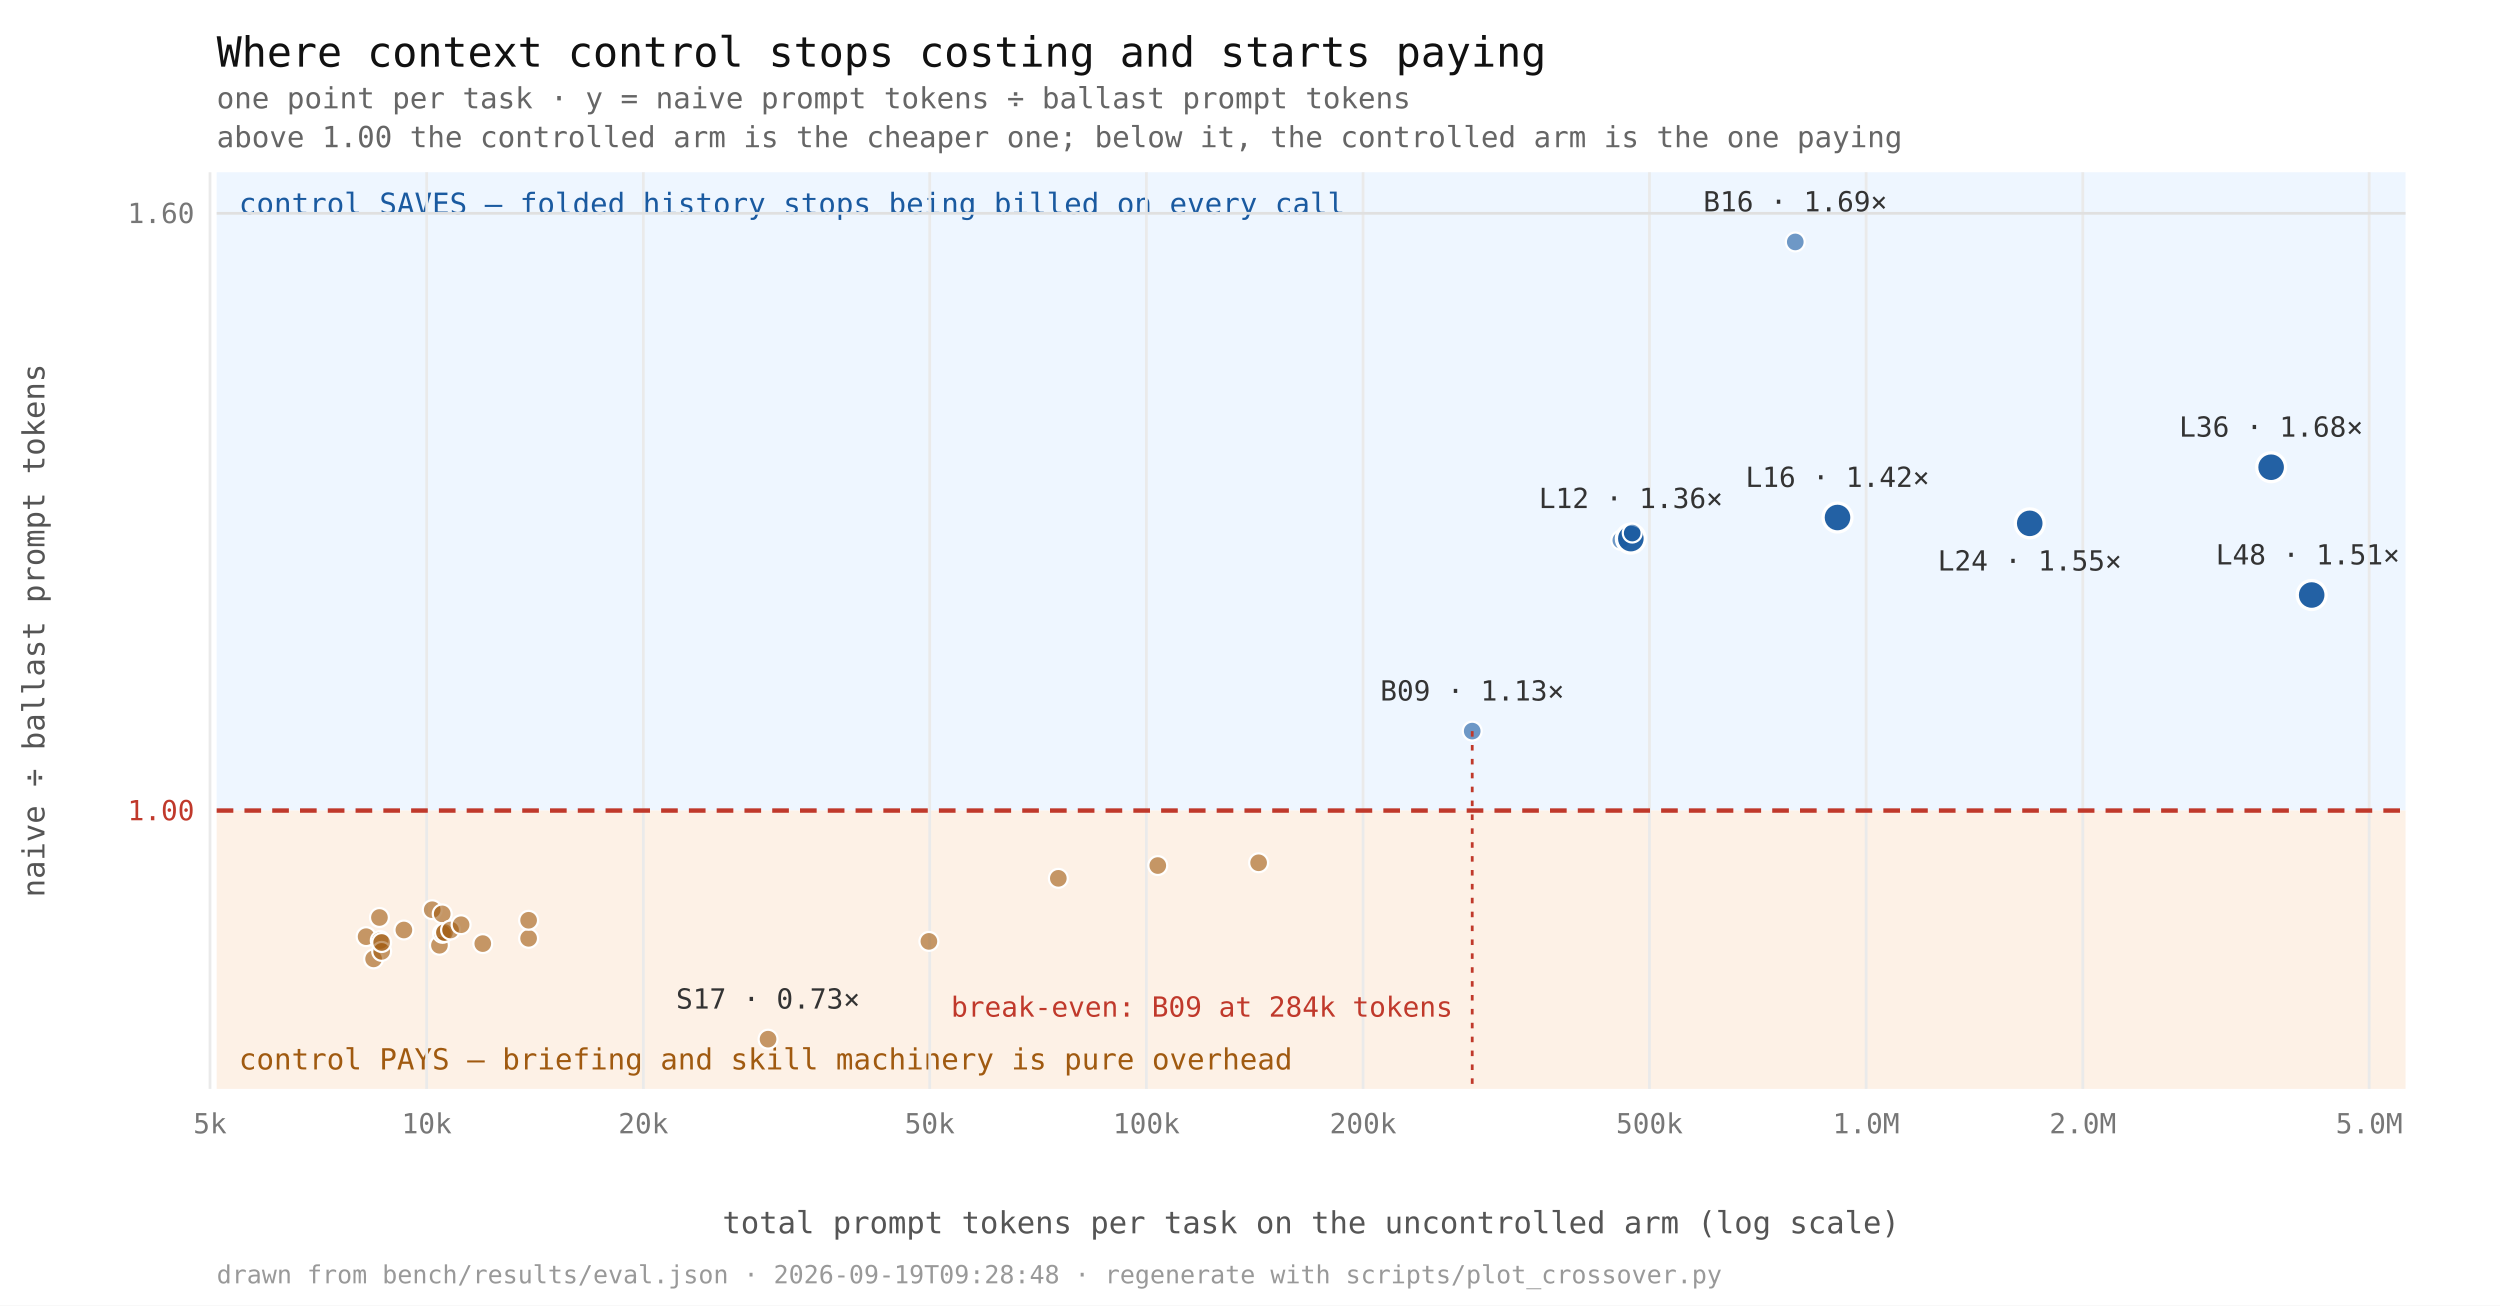
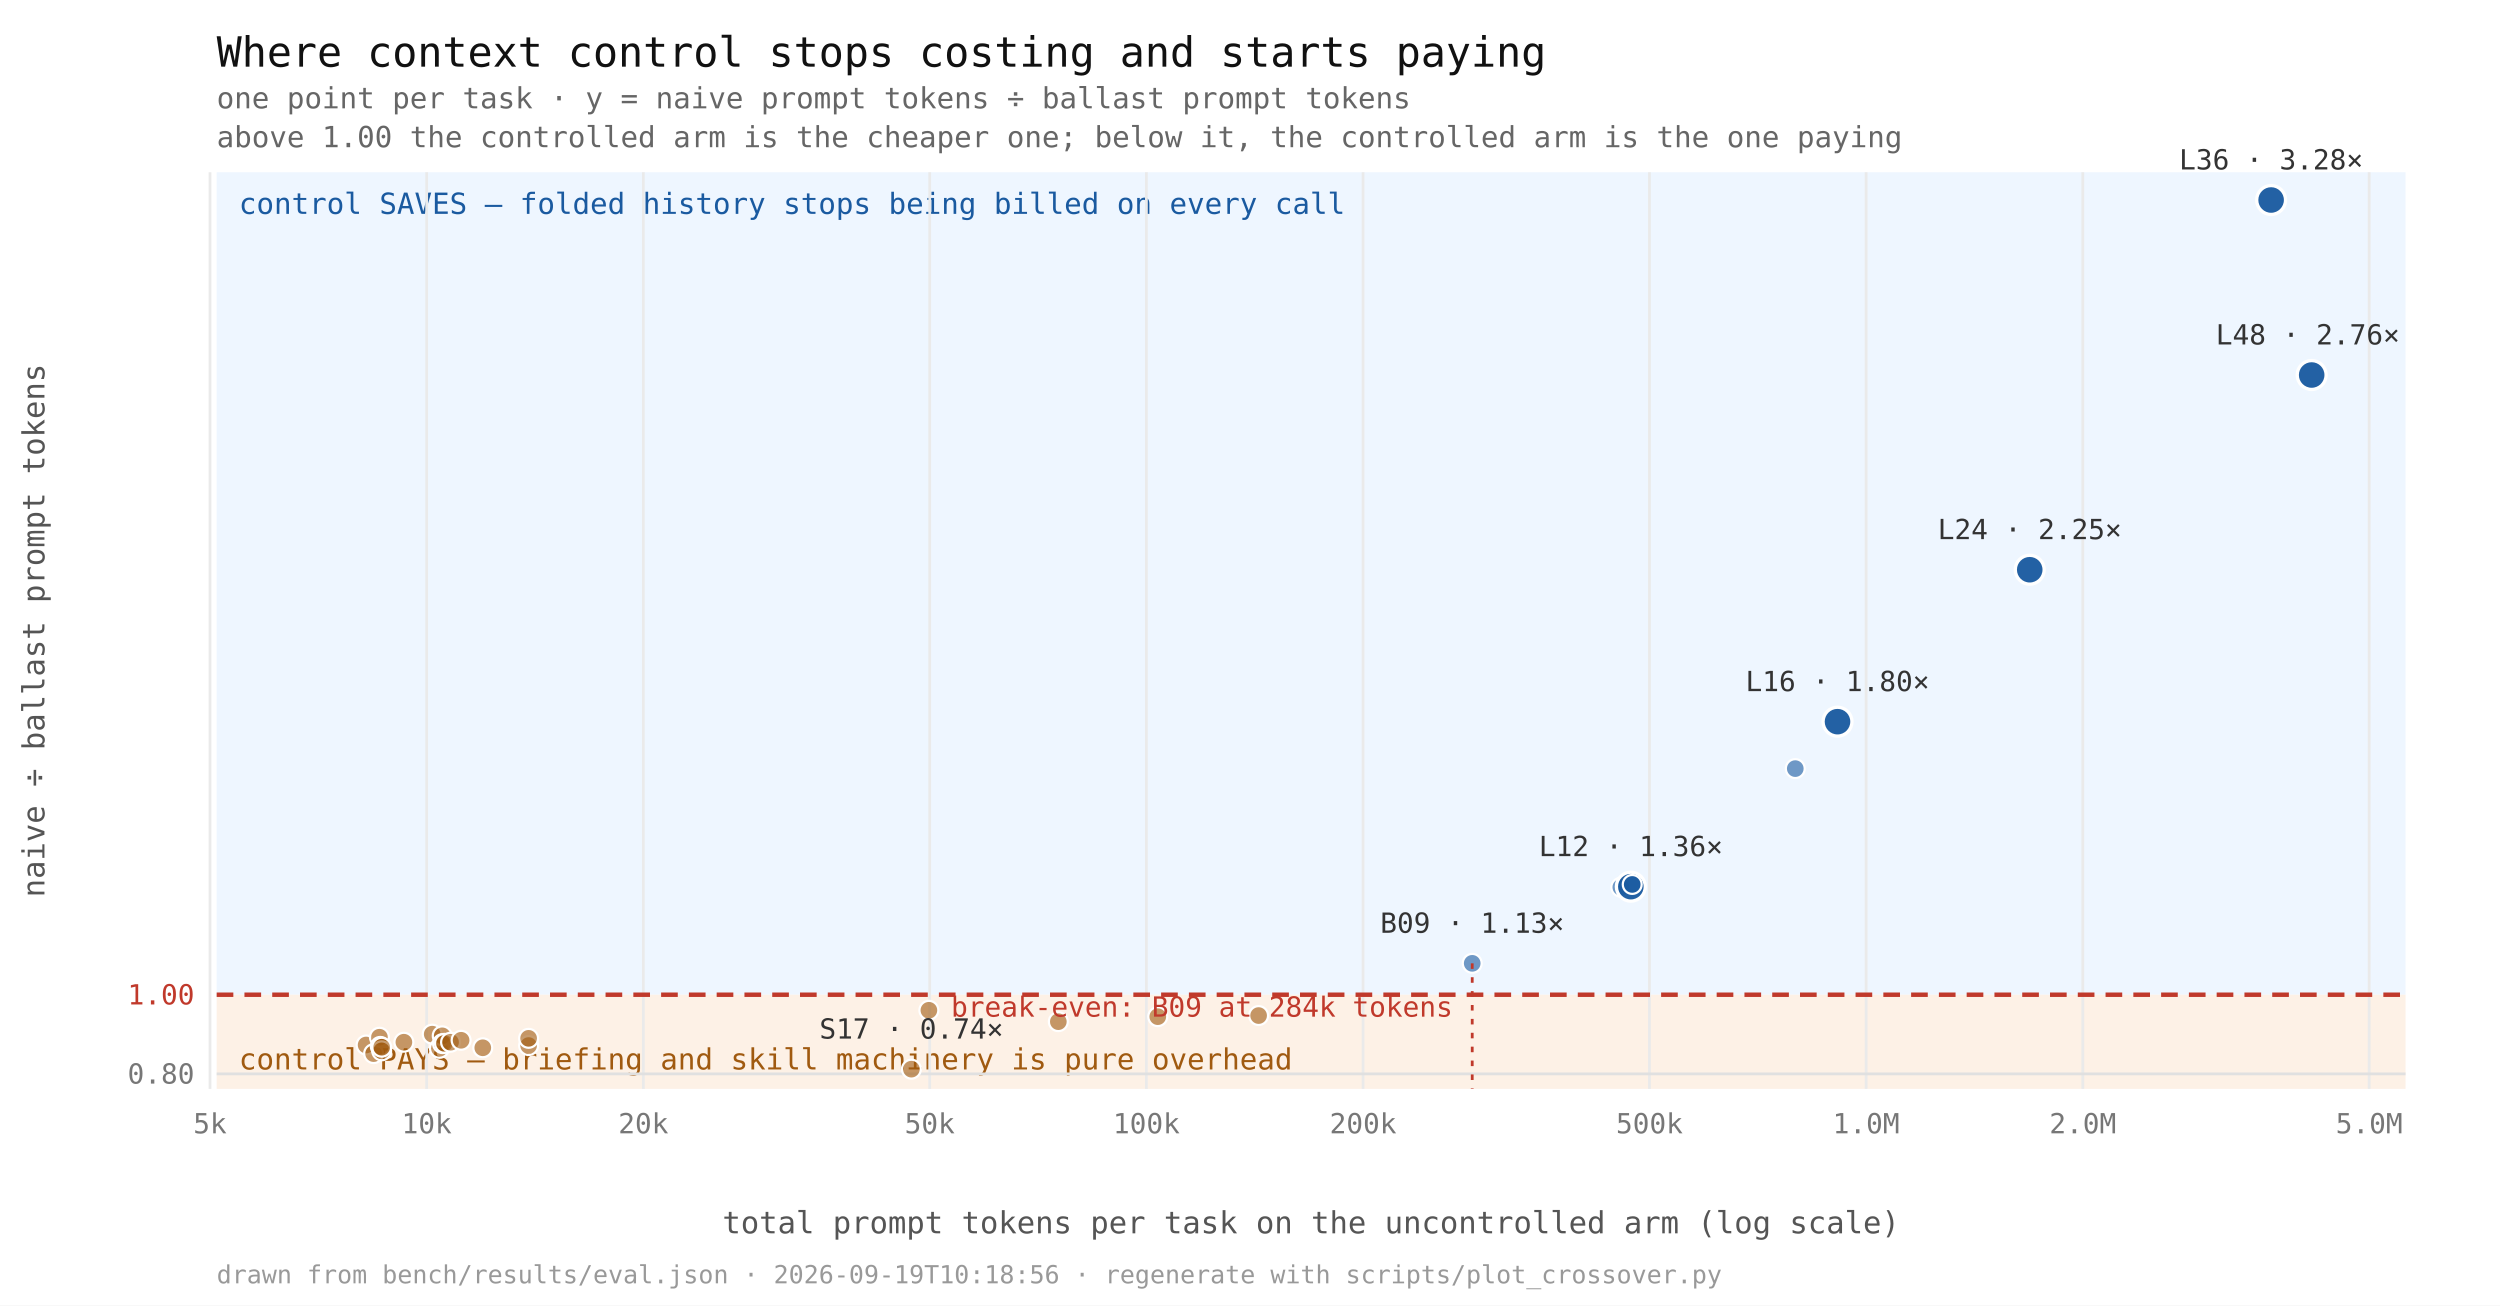
<svg xmlns="http://www.w3.org/2000/svg" width="900" height="470" viewBox="0 0 900 470" role="img" font-family="ui-monospace, SFMono-Regular, Menlo, monospace">
  <rect width="900" height="470" fill="#ffffff" />
  <text x="78" y="24" font-size="15" fill="#111">Where context control stops costing and starts paying</text>
  <text x="78" y="39" font-size="10.5" fill="#666">one point per task · y = naive prompt tokens ÷ ballast prompt tokens</text>
  <text x="78" y="53" font-size="10.5" fill="#666">above 1.00 the controlled arm is the cheaper one; below it, the controlled arm is the one paying</text>
  <rect x="78" y="58" width="0" height="0" />
-   <rect x="78" y="62" width="788" height="229.8" fill="#eef6ff" />
-   <rect x="78" y="291.8" width="788" height="100.2" fill="#fdf1e6" />
+   <rect x="78" y="62" width="788" height="296.1" fill="#eef6ff" />
+   <rect x="78" y="358.1" width="788" height="33.9" fill="#fdf1e6" />
  <text x="86" y="77" font-size="10.5" fill="#1a5aa0">control SAVES — folded history stops being billed on every call</text>
  <text x="86" y="385" font-size="10.5" fill="#a05a10">control PAYS — briefing and skill machinery is pure overhead</text>
  <line x1="75.6" y1="62" x2="75.6" y2="392" stroke="#eaeaea" />
  <text x="75.6" y="408" font-size="10" fill="#777" text-anchor="middle">5k</text>
  <line x1="153.6" y1="62" x2="153.6" y2="392" stroke="#eaeaea" />
  <text x="153.6" y="408" font-size="10" fill="#777" text-anchor="middle">10k</text>
  <line x1="231.6" y1="62" x2="231.6" y2="392" stroke="#eaeaea" />
  <text x="231.6" y="408" font-size="10" fill="#777" text-anchor="middle">20k</text>
  <line x1="334.7" y1="62" x2="334.7" y2="392" stroke="#eaeaea" />
  <text x="334.7" y="408" font-size="10" fill="#777" text-anchor="middle">50k</text>
  <line x1="412.7" y1="62" x2="412.7" y2="392" stroke="#eaeaea" />
  <text x="412.7" y="408" font-size="10" fill="#777" text-anchor="middle">100k</text>
  <line x1="490.7" y1="62" x2="490.7" y2="392" stroke="#eaeaea" />
  <text x="490.7" y="408" font-size="10" fill="#777" text-anchor="middle">200k</text>
  <line x1="593.8" y1="62" x2="593.8" y2="392" stroke="#eaeaea" />
  <text x="593.8" y="408" font-size="10" fill="#777" text-anchor="middle">500k</text>
  <line x1="671.8" y1="62" x2="671.8" y2="392" stroke="#eaeaea" />
  <text x="671.8" y="408" font-size="10" fill="#777" text-anchor="middle">1.0M</text>
  <line x1="749.8" y1="62" x2="749.8" y2="392" stroke="#eaeaea" />
  <text x="749.8" y="408" font-size="10" fill="#777" text-anchor="middle">2.0M</text>
  <line x1="852.9" y1="62" x2="852.9" y2="392" stroke="#eaeaea" />
  <text x="852.9" y="408" font-size="10" fill="#777" text-anchor="middle">5.0M</text>
-   <line x1="78" y1="291.8" x2="866" y2="291.8" stroke="#c0392b" stroke-width="1.6" stroke-dasharray="6 4" />
-   <text x="70" y="295.3" font-size="10" fill="#c0392b" text-anchor="end">1.00</text>
-   <line x1="78" y1="76.8" x2="866" y2="76.8" stroke="#e0e0e0" stroke-width="1" />
-   <text x="70" y="80.3" font-size="10" fill="#777" text-anchor="end">1.60</text>
-   <circle cx="131.8" cy="337.2" r="3.4" fill="#a05a10" fill-opacity="0.6" stroke="#ffffff" stroke-width="0.8" />
-   <circle cx="134.5" cy="345.2" r="3.4" fill="#a05a10" fill-opacity="0.6" stroke="#ffffff" stroke-width="0.8" />
-   <circle cx="136.6" cy="330.3" r="3.4" fill="#a05a10" fill-opacity="0.6" stroke="#ffffff" stroke-width="0.8" />
-   <circle cx="136.9" cy="338.6" r="3.4" fill="#a05a10" fill-opacity="0.6" stroke="#ffffff" stroke-width="0.8" />
-   <circle cx="137.4" cy="342.5" r="3.4" fill="#a05a10" fill-opacity="0.6" stroke="#ffffff" stroke-width="0.8" />
-   <circle cx="137.4" cy="339.3" r="3.4" fill="#a05a10" fill-opacity="0.6" stroke="#ffffff" stroke-width="0.8" />
-   <circle cx="145.4" cy="334.8" r="3.4" fill="#a05a10" fill-opacity="0.6" stroke="#ffffff" stroke-width="0.8" />
-   <circle cx="155.6" cy="327.5" r="3.4" fill="#a05a10" fill-opacity="0.6" stroke="#ffffff" stroke-width="0.8" />
-   <circle cx="158.2" cy="340.3" r="3.4" fill="#a05a10" fill-opacity="0.6" stroke="#ffffff" stroke-width="0.8" />
-   <circle cx="159.2" cy="329.0" r="3.4" fill="#a05a10" fill-opacity="0.6" stroke="#ffffff" stroke-width="0.8" />
-   <circle cx="159.3" cy="336.0" r="3.4" fill="#a05a10" fill-opacity="0.6" stroke="#ffffff" stroke-width="0.8" />
-   <circle cx="160.0" cy="335.7" r="3.4" fill="#a05a10" fill-opacity="0.6" stroke="#ffffff" stroke-width="0.8" />
-   <circle cx="162.2" cy="334.8" r="3.4" fill="#a05a10" fill-opacity="0.6" stroke="#ffffff" stroke-width="0.8" />
-   <circle cx="166.0" cy="332.9" r="3.4" fill="#a05a10" fill-opacity="0.6" stroke="#ffffff" stroke-width="0.8" />
-   <circle cx="173.8" cy="339.7" r="3.4" fill="#a05a10" fill-opacity="0.6" stroke="#ffffff" stroke-width="0.8" />
-   <circle cx="190.3" cy="337.8" r="3.4" fill="#a05a10" fill-opacity="0.6" stroke="#ffffff" stroke-width="0.8" />
-   <circle cx="190.3" cy="331.3" r="3.4" fill="#a05a10" fill-opacity="0.6" stroke="#ffffff" stroke-width="0.8" />
-   <circle cx="276.5" cy="374.1" r="3.4" fill="#a05a10" fill-opacity="0.6" stroke="#ffffff" stroke-width="0.8" />
-   <circle cx="334.4" cy="338.9" r="3.4" fill="#a05a10" fill-opacity="0.6" stroke="#ffffff" stroke-width="0.8" />
-   <circle cx="381.0" cy="316.2" r="3.4" fill="#a05a10" fill-opacity="0.6" stroke="#ffffff" stroke-width="0.8" />
-   <circle cx="416.8" cy="311.6" r="3.4" fill="#a05a10" fill-opacity="0.6" stroke="#ffffff" stroke-width="0.8" />
-   <circle cx="453.1" cy="310.6" r="3.4" fill="#a05a10" fill-opacity="0.6" stroke="#ffffff" stroke-width="0.8" />
-   <circle cx="530.0" cy="263.2" r="3.4" fill="#1a5aa0" fill-opacity="0.6" stroke="#ffffff" stroke-width="0.8" />
-   <line x1="530.0" y1="263.2" x2="530.0" y2="392" stroke="#c0392b" stroke-width="1" stroke-dasharray="2 3" />
+   <line x1="78" y1="386.6" x2="866" y2="386.6" stroke="#e0e0e0" stroke-width="1" />
+   <text x="70" y="390.1" font-size="10" fill="#777" text-anchor="end">0.80</text>
+   <line x1="78" y1="358.1" x2="866" y2="358.1" stroke="#c0392b" stroke-width="1.6" stroke-dasharray="6 4" />
+   <text x="70" y="361.6" font-size="10" fill="#c0392b" text-anchor="end">1.00</text>
+   <circle cx="131.8" cy="376.2" r="3.4" fill="#a05a10" fill-opacity="0.6" stroke="#ffffff" stroke-width="0.8" />
+   <circle cx="134.5" cy="379.3" r="3.4" fill="#a05a10" fill-opacity="0.6" stroke="#ffffff" stroke-width="0.8" />
+   <circle cx="136.6" cy="373.4" r="3.4" fill="#a05a10" fill-opacity="0.6" stroke="#ffffff" stroke-width="0.8" />
+   <circle cx="136.9" cy="376.7" r="3.4" fill="#a05a10" fill-opacity="0.6" stroke="#ffffff" stroke-width="0.8" />
+   <circle cx="137.4" cy="378.3" r="3.4" fill="#a05a10" fill-opacity="0.6" stroke="#ffffff" stroke-width="0.8" />
+   <circle cx="137.4" cy="377.0" r="3.4" fill="#a05a10" fill-opacity="0.6" stroke="#ffffff" stroke-width="0.8" />
+   <circle cx="145.4" cy="375.2" r="3.4" fill="#a05a10" fill-opacity="0.6" stroke="#ffffff" stroke-width="0.8" />
+   <circle cx="155.6" cy="372.3" r="3.4" fill="#a05a10" fill-opacity="0.6" stroke="#ffffff" stroke-width="0.8" />
+   <circle cx="158.2" cy="377.4" r="3.4" fill="#a05a10" fill-opacity="0.6" stroke="#ffffff" stroke-width="0.8" />
+   <circle cx="159.2" cy="372.9" r="3.4" fill="#a05a10" fill-opacity="0.6" stroke="#ffffff" stroke-width="0.8" />
+   <circle cx="159.3" cy="375.7" r="3.4" fill="#a05a10" fill-opacity="0.6" stroke="#ffffff" stroke-width="0.8" />
+   <circle cx="160.0" cy="375.6" r="3.4" fill="#a05a10" fill-opacity="0.6" stroke="#ffffff" stroke-width="0.8" />
+   <circle cx="162.2" cy="375.2" r="3.4" fill="#a05a10" fill-opacity="0.6" stroke="#ffffff" stroke-width="0.8" />
+   <circle cx="166.0" cy="374.5" r="3.4" fill="#a05a10" fill-opacity="0.6" stroke="#ffffff" stroke-width="0.8" />
+   <circle cx="173.8" cy="377.2" r="3.4" fill="#a05a10" fill-opacity="0.6" stroke="#ffffff" stroke-width="0.8" />
+   <circle cx="190.3" cy="376.4" r="3.4" fill="#a05a10" fill-opacity="0.6" stroke="#ffffff" stroke-width="0.8" />
+   <circle cx="190.3" cy="373.8" r="3.4" fill="#a05a10" fill-opacity="0.6" stroke="#ffffff" stroke-width="0.8" />
+   <circle cx="328.1" cy="384.9" r="3.4" fill="#a05a10" fill-opacity="0.6" stroke="#ffffff" stroke-width="0.8" />
+   <circle cx="334.4" cy="363.7" r="3.4" fill="#a05a10" fill-opacity="0.6" stroke="#ffffff" stroke-width="0.8" />
+   <circle cx="381.0" cy="367.8" r="3.4" fill="#a05a10" fill-opacity="0.6" stroke="#ffffff" stroke-width="0.8" />
+   <circle cx="416.8" cy="366.0" r="3.4" fill="#a05a10" fill-opacity="0.6" stroke="#ffffff" stroke-width="0.8" />
+   <circle cx="453.1" cy="365.6" r="3.4" fill="#a05a10" fill-opacity="0.6" stroke="#ffffff" stroke-width="0.8" />
+   <circle cx="530.0" cy="346.8" r="3.4" fill="#1a5aa0" fill-opacity="0.6" stroke="#ffffff" stroke-width="0.8" />
+   <line x1="530.0" y1="346.8" x2="530.0" y2="392" stroke="#c0392b" stroke-width="1" stroke-dasharray="2 3" />
  <text x="523.0" y="366" font-size="10" fill="#c0392b" text-anchor="end">break-even: B09 at 284k tokens</text>
-   <circle cx="583.5" cy="194.5" r="3.4" fill="#1a5aa0" fill-opacity="0.6" stroke="#ffffff" stroke-width="0.8" />
-   <circle cx="587.1" cy="193.9" r="5.2" fill="#1a5aa0" fill-opacity="0.95" stroke="#ffffff" stroke-width="1.2" />
-   <circle cx="587.6" cy="191.9" r="3.4" fill="#1a5aa0" fill-opacity="0.6" stroke="#ffffff" stroke-width="0.8" />
-   <circle cx="646.3" cy="87.1" r="3.4" fill="#1a5aa0" fill-opacity="0.6" stroke="#ffffff" stroke-width="0.8" />
-   <circle cx="661.5" cy="186.3" r="5.2" fill="#1a5aa0" fill-opacity="0.95" stroke="#ffffff" stroke-width="1.2" />
-   <circle cx="730.7" cy="188.4" r="5.2" fill="#1a5aa0" fill-opacity="0.95" stroke="#ffffff" stroke-width="1.2" />
-   <circle cx="817.6" cy="168.2" r="5.2" fill="#1a5aa0" fill-opacity="0.95" stroke="#ffffff" stroke-width="1.2" />
-   <circle cx="832.2" cy="214.2" r="5.2" fill="#1a5aa0" fill-opacity="0.95" stroke="#ffffff" stroke-width="1.2" />
-   <text x="276.5" y="363.1" font-size="10" fill="#333" text-anchor="middle">S17 · 0.73×</text>
-   <text x="530.0" y="252.2" font-size="10" fill="#333" text-anchor="middle">B09 · 1.13×</text>
-   <text x="587.1" y="182.9" font-size="10" fill="#333" text-anchor="middle">L12 · 1.36×</text>
-   <text x="646.3" y="76.1" font-size="10" fill="#333" text-anchor="middle">B16 · 1.69×</text>
-   <text x="661.5" y="175.3" font-size="10" fill="#333" text-anchor="middle">L16 · 1.42×</text>
-   <text x="730.7" y="205.4" font-size="10" fill="#333" text-anchor="middle">L24 · 1.55×</text>
-   <text x="817.6" y="157.2" font-size="10" fill="#333" text-anchor="middle">L36 · 1.68×</text>
-   <text x="830.8" y="203.2" font-size="10" fill="#333" text-anchor="middle">L48 · 1.51×</text>
+   <circle cx="583.5" cy="319.4" r="3.4" fill="#1a5aa0" fill-opacity="0.6" stroke="#ffffff" stroke-width="0.8" />
+   <circle cx="587.1" cy="319.2" r="5.2" fill="#1a5aa0" fill-opacity="0.95" stroke="#ffffff" stroke-width="1.2" />
+   <circle cx="587.6" cy="318.4" r="3.4" fill="#1a5aa0" fill-opacity="0.6" stroke="#ffffff" stroke-width="0.8" />
+   <circle cx="646.3" cy="276.7" r="3.4" fill="#1a5aa0" fill-opacity="0.6" stroke="#ffffff" stroke-width="0.8" />
+   <circle cx="661.5" cy="259.8" r="5.2" fill="#1a5aa0" fill-opacity="0.95" stroke="#ffffff" stroke-width="1.2" />
+   <circle cx="730.7" cy="205.1" r="5.2" fill="#1a5aa0" fill-opacity="0.95" stroke="#ffffff" stroke-width="1.2" />
+   <circle cx="817.6" cy="72.0" r="5.2" fill="#1a5aa0" fill-opacity="0.95" stroke="#ffffff" stroke-width="1.2" />
+   <circle cx="832.2" cy="135.0" r="5.2" fill="#1a5aa0" fill-opacity="0.95" stroke="#ffffff" stroke-width="1.2" />
+   <text x="328.1" y="373.9" font-size="10" fill="#333" text-anchor="middle">S17 · 0.74×</text>
+   <text x="530.0" y="335.8" font-size="10" fill="#333" text-anchor="middle">B09 · 1.13×</text>
+   <text x="587.1" y="308.2" font-size="10" fill="#333" text-anchor="middle">L12 · 1.36×</text>
+   <text x="661.5" y="248.8" font-size="10" fill="#333" text-anchor="middle">L16 · 1.80×</text>
+   <text x="730.7" y="194.1" font-size="10" fill="#333" text-anchor="middle">L24 · 2.25×</text>
+   <text x="817.6" y="61.0" font-size="10" fill="#333" text-anchor="middle">L36 · 3.28×</text>
+   <text x="830.8" y="124.0" font-size="10" fill="#333" text-anchor="middle">L48 · 2.76×</text>
  <text x="472" y="444" font-size="11" fill="#555" text-anchor="middle">total prompt tokens per task on the uncontrolled arm (log scale)</text>
  <text x="16" y="227" font-size="11" fill="#555" text-anchor="middle" transform="rotate(-90 16 227)">naive ÷ ballast prompt tokens</text>
-   <text x="78" y="462" font-size="9" fill="#999">drawn from bench/results/eval.json · 2026-09-19T09:28:48 · regenerate with scripts/plot_crossover.py</text>
+   <text x="78" y="462" font-size="9" fill="#999">drawn from bench/results/eval.json · 2026-09-19T10:18:56 · regenerate with scripts/plot_crossover.py</text>
</svg>
